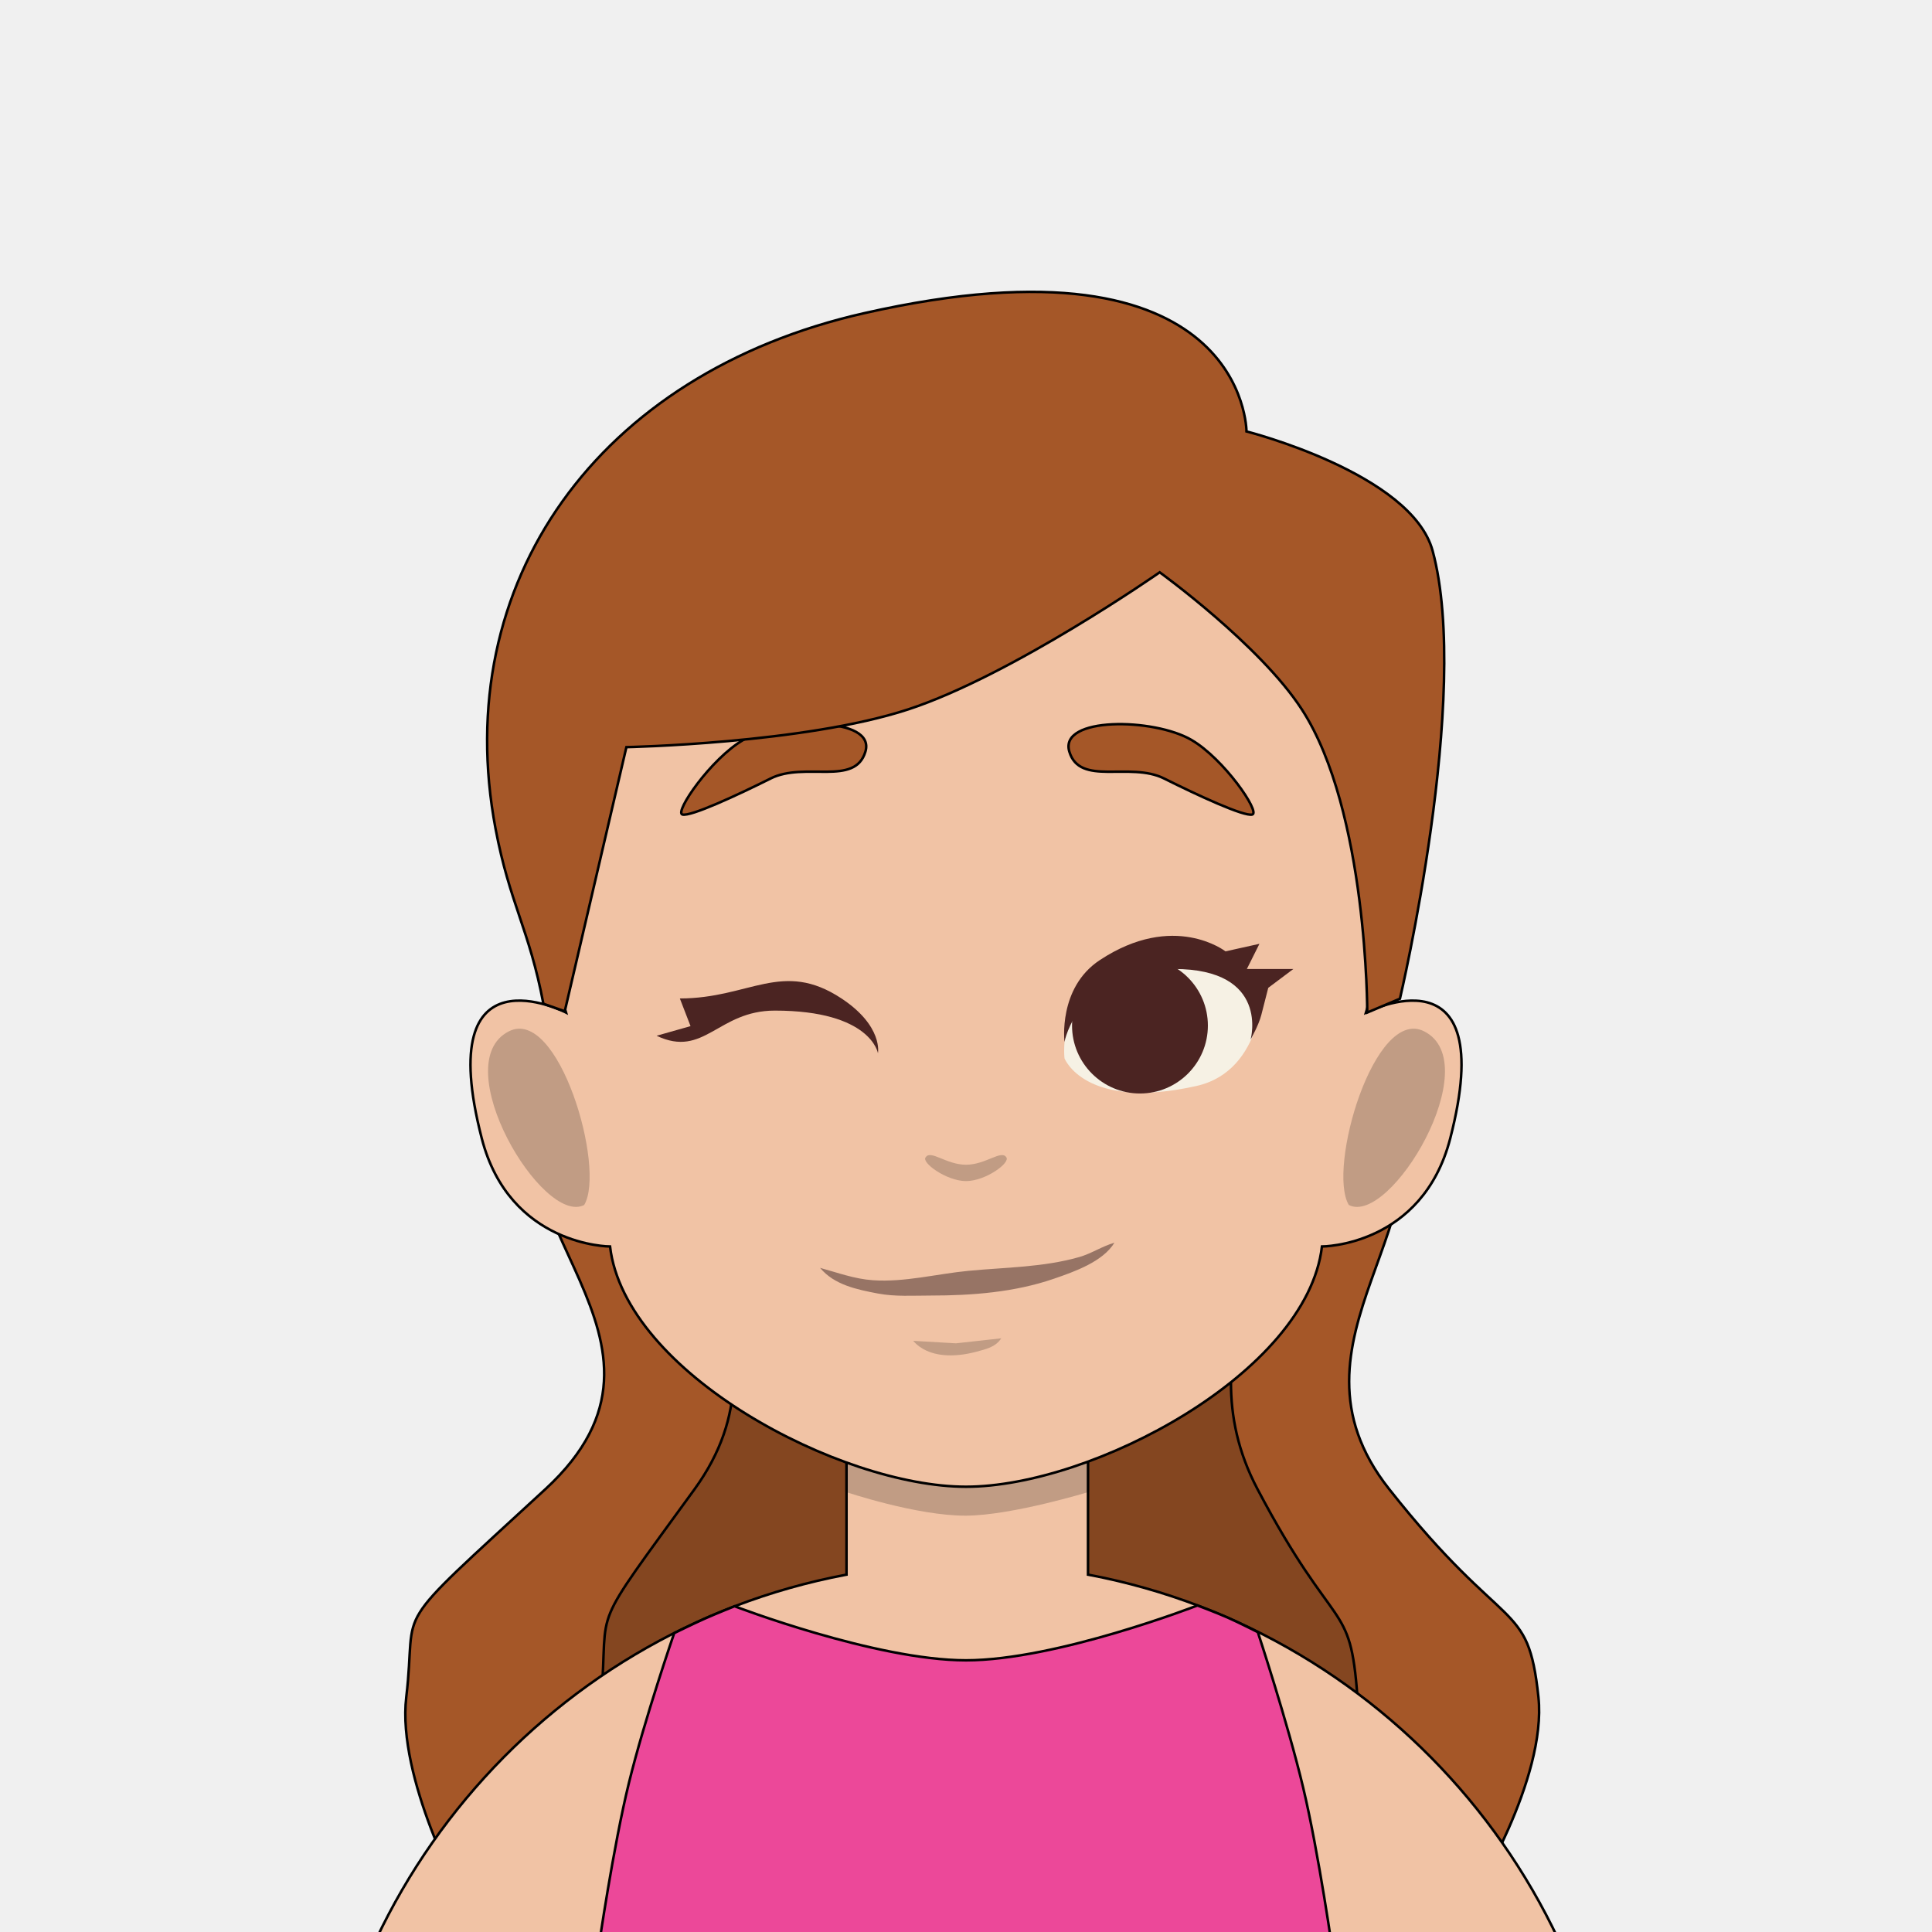
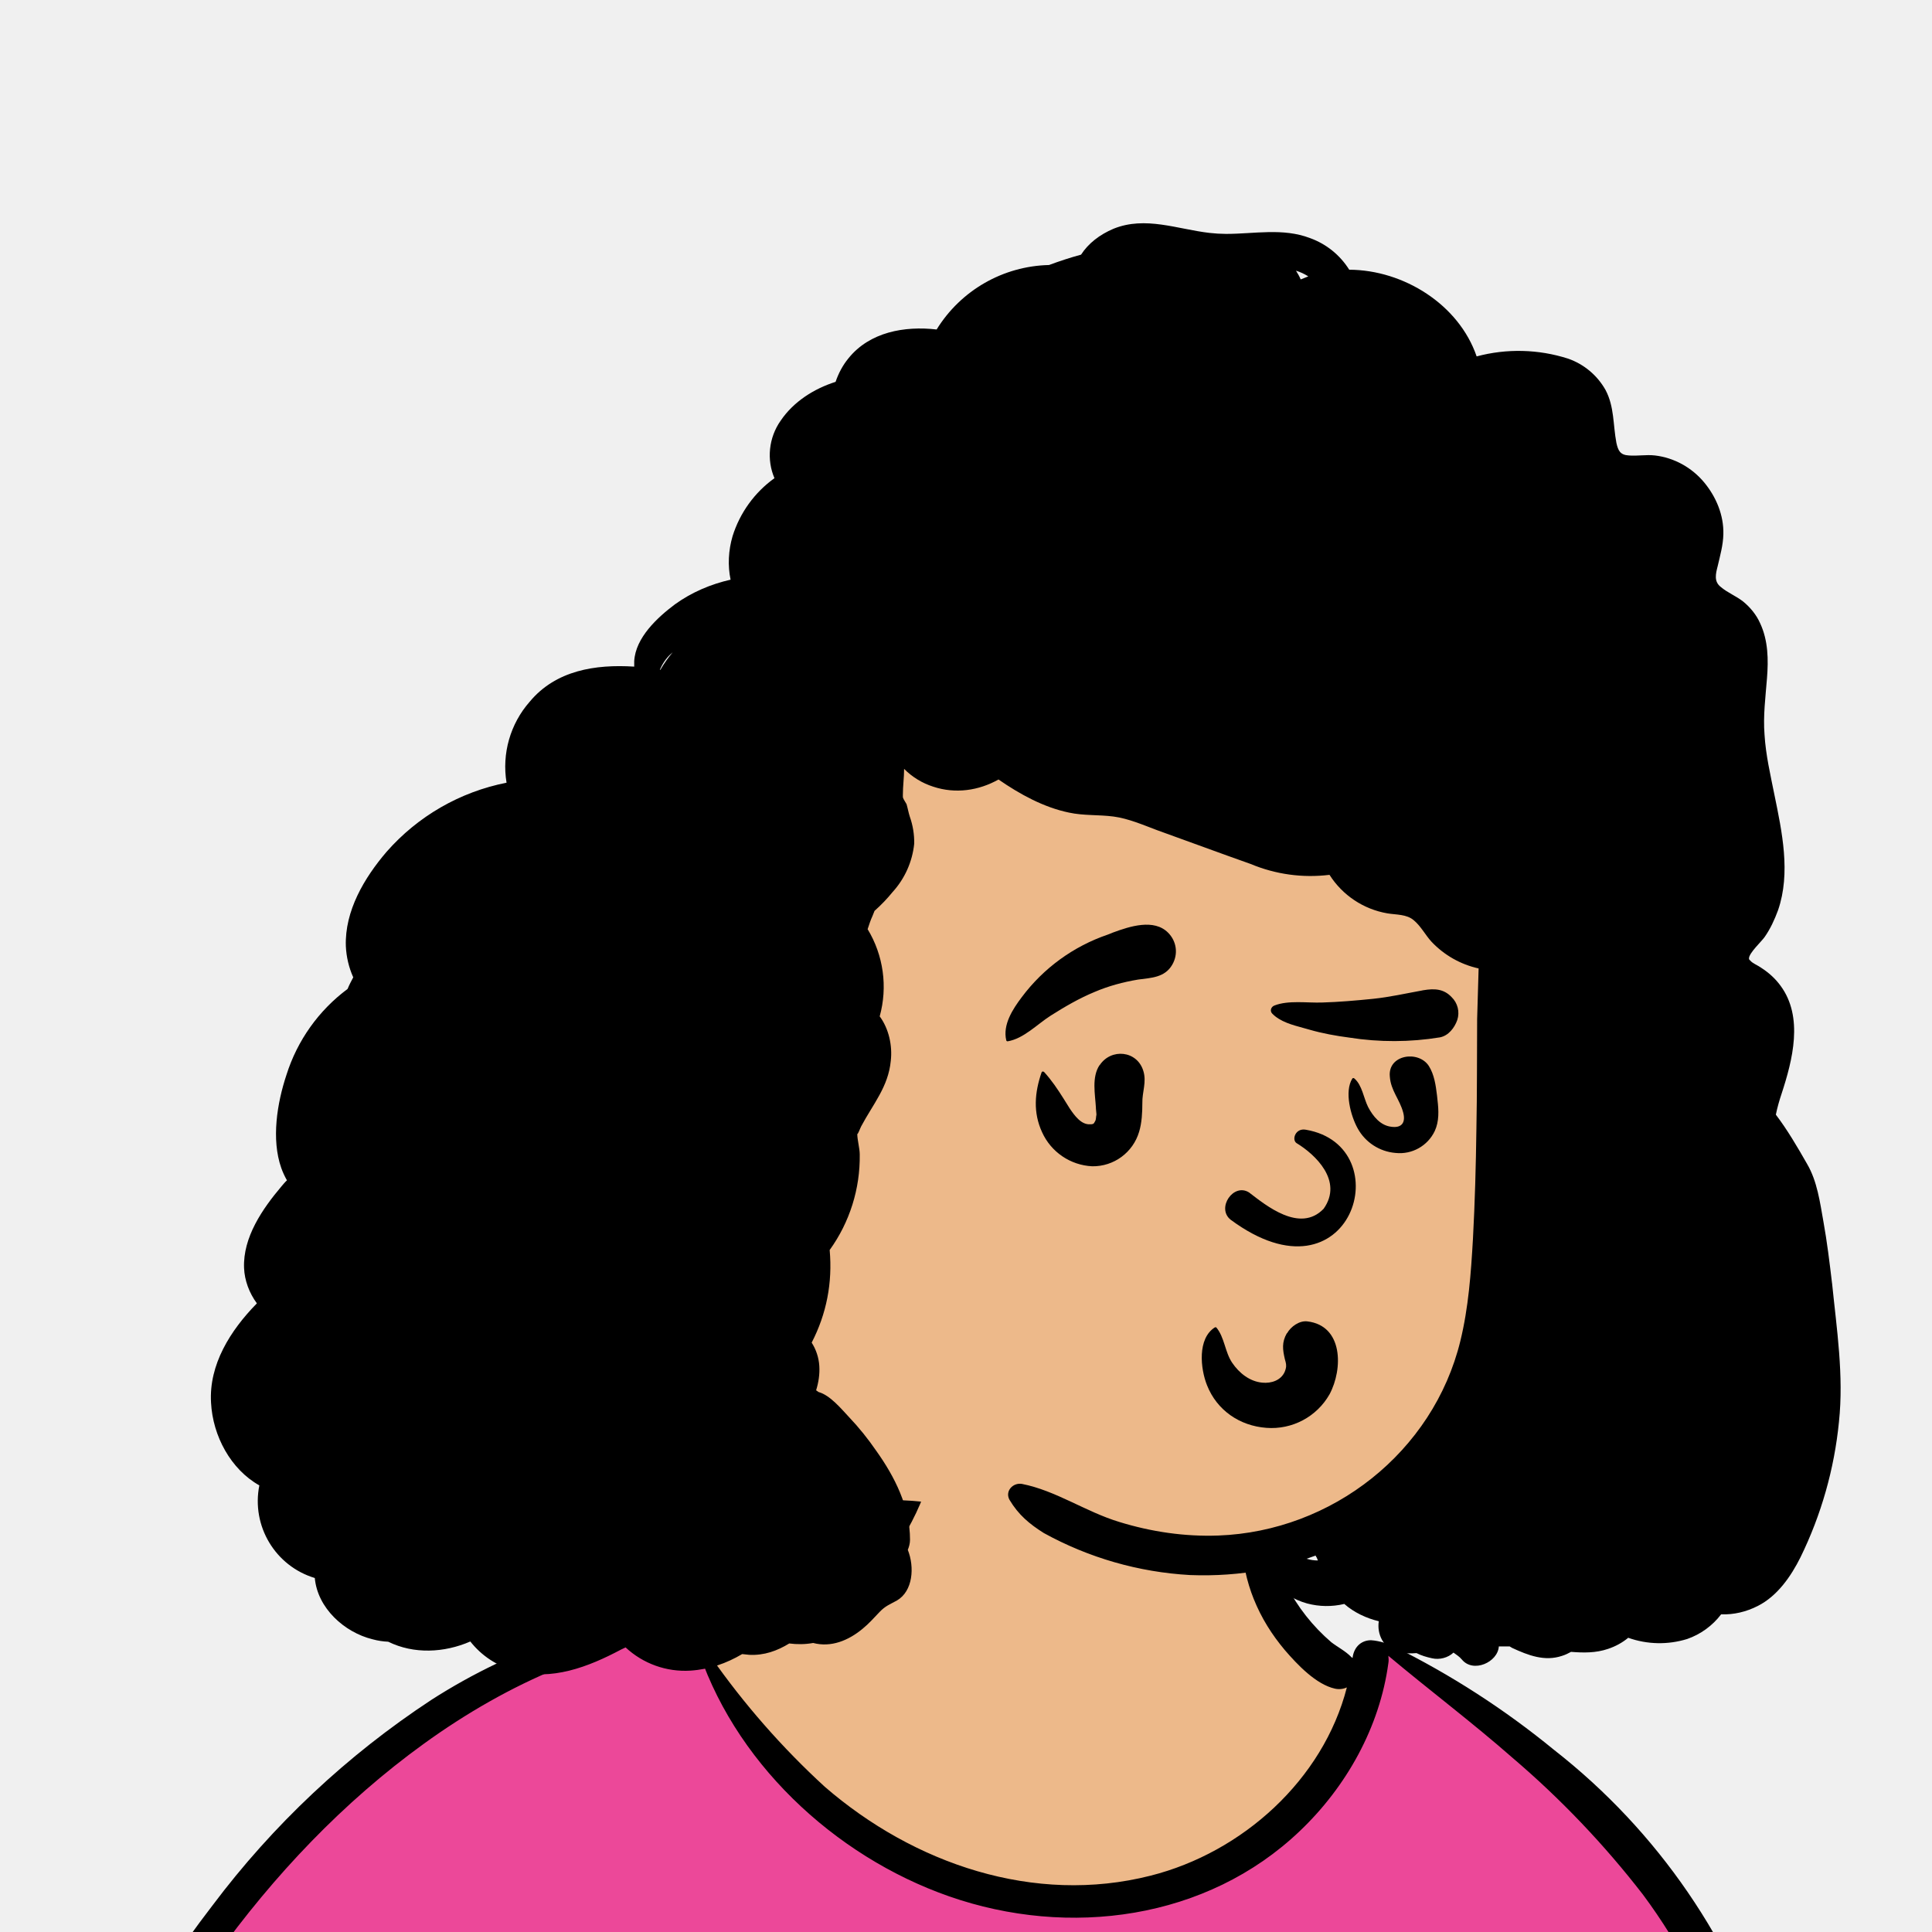
- <svg xmlns="http://www.w3.org/2000/svg" viewBox="0 0 768 768" fill="none" shape-rendering="auto">
+ <svg xmlns="http://www.w3.org/2000/svg" viewBox="0 0 704 704" fill="none" shape-rendering="auto">
  <mask id="viewboxMask">
-     <rect width="768" height="768" rx="0" ry="0" x="0" y="0" fill="#fff" />
+     <rect width="704" height="704" rx="0" ry="0" x="0" y="0" fill="#fff" />
  </mask>
  <g mask="url(#viewboxMask)">
-     <g transform="translate(0 10)">
-       <path d="M384.5 330c69.54 0 138.96 29.46 167.55 88.22 13.86 28.48 2.35 54.38-6.98 80.77-4.66 13.16-8.76 26.44-8.76 40.15 0 13.72 4.1 27.83 15.8 42.67 23.3 29.53 37.19 40.4 45.7 48.8 4.26 4.2 7.16 7.79 9.26 12.7 2.1 4.99 3.44 11.39 4.48 21.29 1.72 16.32-4.86 36.34-11.9 52.34a250 250 0 0 1-14.2 27.3q-.1.2-.18.3H183.8l-.15-.26-.83-1.58a261 261 0 0 1-11.54-25.91c-6.1-16.07-11.68-36.1-9.78-52.17 1.14-9.68 1.19-16.1 1.6-21.03.41-4.94 1.2-8.5 3.8-12.66 2.6-4.21 7.07-9.07 14.92-16.6 7.84-7.51 19.01-17.65 35.02-32.4 16.07-14.82 22.4-28.94 23.23-42.7.83-13.73-3.84-27.03-9.59-40.2-5.76-13.21-12.6-26.26-16.28-39.62-3.67-13.33-4.17-26.9 2.75-41.12 28.6-58.77 98-88.23 167.55-88.23Z" fill="#a55728" stroke="black" />
-       <path d="M387.98 330.5c46.34 0 92.72 29.32 111.85 88.04 9.3 28.51 1.57 54.45-4.66 80.8-6.23 26.3-10.94 52.95 4.7 82.6 15.56 29.5 24.84 40.34 30.53 48.73 2.84 4.17 4.78 7.73 6.2 12.68 1.4 4.98 2.3 11.38 3 21.28 1.14 16.34-3.26 36.37-7.98 52.35a312 312 0 0 1-9.58 27.52h-268.1l-.1-.22-.54-1.57a340 340 0 0 1-7.72-25.9c-4.08-16-7.82-36.02-6.55-52.13.77-9.66.8-16.04 1.07-21 .28-4.94.8-8.5 2.55-12.7s4.74-9.06 9.98-16.57 12.72-17.63 23.42-32.37c10.75-14.81 14.97-28.9 15.52-42.6.55-13.67-2.56-26.93-6.4-40.08-7.71-26.37-18.33-52.28-9.05-80.77 19.13-58.73 65.5-88.04 111.86-88.04Z" fill="black" fill-opacity="0.2" stroke="black" />
+     <g transform="translate(0 28.16)">
+       <g transform="translate(35.2 35.2) scale(0.9)">
+         <g fill-rule="evenodd" clip-rule="evenodd">
+           <path d="M705.3 1074a2351.1 2351.1 0 0 1-15.6-101c-1-7.7-2.5-16.4 2.7-22 7.3-8 14-14.8 14.8-26.2.8-10.7-2.8-22.4-5-32.8a809.4 809.4 0 0 0-17.3-64.7c-6.6-21.7-13.9-43.2-21.3-64.6-6.9-20-13.5-40.3-22.5-59.5-17-36.5-46-63.5-81.6-81.6-9-4.5-27-20.5-36.3-24-8.5-3.4-8.5 6.3-16.9 2.6-6.7-2.9-13-6.7-16.7-13.2-4-7-14.3-16.9-15.9-25-3.3-17.4.3-32.2-12-45.3a90 90 0 0 0-41.1-23.8c-33.7-9.3-78.5-2.8-98.8 28.5-9.7 14.9-13 33-26.2 45.1-11.4 10.7-8.8 18-23.6 23.4-.9.3-23.6-4.5-24.4-4.2-16.2-3.5-31.7 6.2-46.5 11.8a325.4 325.4 0 0 0-63 32.3 399.2 399.2 0 0 0-102.3 98.5 482.5 482.5 0 0 0-76.4 161c-1.7 6.4-3.5 13-1.5 19.4 1.7 5.3 5.4 9.2 9.8 12.4 6 4.3 18 7 17.7 15.7-.1 6.6-2.4 13.5-3.5 20-1.3 7.7-2.3 15.5-3.4 23.2-4.8 35.4-8.6 71-10.3 106.6a920 920 0 0 0-.5 106c.1 2.3.8 4.5 2 6.2-1 .4-1.2 2.4.1 2.7l2.7.5a12 12 0 0 0 7 2.4l5.5.2c19.3 4 38.6 7.9 58.1 10.8 23.8 3.5 47.6 6.3 71.5 8.7 49.2 4.8 98 3.2 147.1.6a1877 1877 0 0 1 147.4-2c49.2 1.4 98.4 3.5 147.6 4.4 55 1 110-.5 164.8-5 7.5-.5 12.2-6.5 10.7-14-8.9-44.7-19-89.1-27-134Z" fill="#edb98a" />
+           <path d="m201 597.5 1.2-.4c14.5-5.7 29.6-14.8 45.4-11.4.5-.2 10.8 1.9 17.9 3.2l-6.7 7L247 598c40.7 67.1 88.8 100.7 144.3 100.7 55.5 0 97.7-33.6 126.4-100.7l4-1c.4 0 1 .2 1.5.4 9.3 3.6 27.4 19.6 36.3 24.1 35.6 18 64.5 45 81.6 81.6 8.7 18.6 15.2 38 21.8 57.5l.7 2c7.4 21.4 14.7 43 21.3 64.6 6.3 20.4 12 41 16.6 61.8l.7 2.9c2.2 10.4 5.8 22 5 32.8a29 29 0 0 1-3 10.7l-80.4 29 38.4 261.3c-35.1 1.5-70.3 2-105.5 1.3-49.2-.9-98.4-3-147.6-4.3-47.7-1.2-95.3-.7-143 1.7l-12 .6a946.3 946.3 0 0 1-139.5-1l-3.1-.3v-38.3l16.3-212.9-83-15.6-81.3-39.5a21.7 21.7 0 0 1-5.6-8.8c-1.9-6-.5-12 1-18l.5-1.3a492.8 492.8 0 0 1 76.4-161A399.3 399.3 0 0 1 138 629.7c19.8-13 40.9-23.9 63-32.3Z" fill="#ec4899" />
+           <path d="M232.2 584.6c5.1-.3 10.3.6 15.4 1 .4.1.6.8 0 .9-9 1.9-18 4.5-26.9 7.1l-3.8 1.2c-10 3-19.8 6-29.6 10-19.4 7.9-37.8 18.5-54.8 30.8C67.2 682.8 20 754.3-9.9 828.3a526 526 0 0 0-24.3 77c-.4 1.6-2 5.4-1 7 .7 1.3 3.6 2.1 5 2.9l4.5 2.3 25.2 12.9 2.3 1.1c38 18.6 78.4 34.4 121 35.5l.4-3.7a342 342 0 0 1 9.9-60c.3-1 1.6-.6 1.7.3 3 23.1 2 46.4 1 69.7-1.8 41-4.3 82.2-6.5 123.3-1.2 20.6-2.6 41-3.9 61.7-1.3 20.5-1.7 41.6-4.7 62-.6 4.6-6 7-10 6.6-4.4-.5-7.9-4.5-8-9 0-11.9 1.5-24 2.4-35.8l2.5-33.8c3.1-41.1 6.8-82.2 10.2-123.3a4771 4771 0 0 1 3.8-43.7C76.4 979.8 34.2 963-6.1 943.5c-.6 13.2-2 26.5-3.4 39.6-3.8 36.8-7.1 73.6-9.6 110.5a2254.2 2254.2 0 0 0-4.2 92.7l-.2 7c0 4.4-.5 8.5-4.3 11.7-3.7 3.3-8.9 3.5-12.6 0-5-4.6-4.2-10.9-4-17.1a1675.6 1675.6 0 0 1 1.8-47.2 1321 1321 0 0 1 10.5-109.5l2-14c3.5-26 7.5-52.7 15.5-77.9-3.1-1.5-6.2-3-9.3-4.7-5.5-2.7-11.2-5.4-16.6-8.4-4.2-2.5-7.9-5.8-9-10.8-1.4-5.5.6-11.5 2-16.9v-.4a502 502 0 0 1 26.6-80 523.2 523.2 0 0 1 67.8-117 353.8 353.8 0 0 1 88.7-83.3 239 239 0 0 1 53.8-25.7 142.6 142.6 0 0 1 42.8-7.5Zm90.1-66c6-6.5 18.1.2 15.2 8.8a108.2 108.2 0 0 1-34.7 52A79.4 79.4 0 0 1 247 598l1.7 2.4a321.1 321.1 0 0 0 46.1 52.6c36 31.2 84.8 48 132 36 37.1-9.4 69.8-38.8 79.4-76.2-1.3.6-3 .9-4.8.5-7.7-1.7-15.3-9.8-20.3-15.6-5.3-6.3-9.5-13-12.6-20.7-5.6-14-7.4-32.1.3-45.7 1-1.7 3-.7 3.3 1l.3 2.5c1.5 12.7 3.3 25 9.3 36.6a76 76 0 0 0 18.2 23.1c2.6 2 5.8 3.6 8.1 6l.5.4c.6-5 4.1-7.3 7.6-7.2 3.3.2 7.3 1.6 8.8 2.3l.1.1a341 341 0 0 1 65.1 42 259 259 0 0 1 88.4 129c7.5 25.3 11.8 51.4 16.3 77.4l2.8 16c4.2 23.9 8.9 48.4 18.4 70.7 2.5 5.7.6 11.1-5.5 13.4A1493 1493 0 0 1 688 953c3.7 16 6 32.5 8.7 48.5 6 34.1 13.2 68 19.4 102 3.2 17.5 6.1 35 9.3 52.3l4.7 25.2 2.4 13.6.1.7c.5 2.4 1 4.9.4 7.3-.8 2.7-2.9 4.6-4.8 6.6-1.6 1.6-3.8 1.6-5.7.7l-.7-.3c-3.4-1.6-6-3.2-7.3-7-.7-2.5-1-5.2-1.5-7.7a3535.6 3535.6 0 0 1-7.8-43.6l-1.6-9.1c-5.2-31.4-10.2-62.9-12.8-94.5-1-14-2.3-28.1-3.5-42.2l-.9-10.5c-1.1-13.3-2.5-27-2.7-40.5l-4.5 1.6L657 964c-5.5 2-12.5 6-18.4 5.2-2.9-.3-5-1.2-6.8-2.9 2 28.8 4.8 57.4 8.5 86a1965.7 1965.7 0 0 0 22 135c.6 3.2 1.4 6.4 1.9 9.6.5 3.7-.5 5.9-2.5 9-1.7 2.4-5 3.7-7.8 2-3.6-2.3-5.5-4.3-6.5-8.4-1-3.7-1.6-7.6-2.3-11.4a1654.2 1654.2 0 0 1-11.4-65.2c-7.8-52-12.7-104.4-15.2-156.8a1388 1388 0 0 1-1.4-77.8c0-13.3.5-26.6 1.4-39.9 1-13.4 3-26.5 4.8-39.8 0-.5.7-.5.7 0 .8 14.9 2.1 29.8 2.8 44.7.6 14.3.9 28.5 1.4 42.8.6 18.7 1.5 37.5 2.7 56.2a9.6 9.6 0 0 1 8.5-3.1c4.7-1 9.7-3.4 14.1-5l16.8-5.5 26.4-8.7a679 679 0 0 1-18-80.8l-2-12.3c-4-24.2-8.5-48.5-15.8-72a229.8 229.8 0 0 0-34.8-68.2 370.2 370.2 0 0 0-52.7-55.3C557 627 539.7 614 523 600c.1.9.2 2 0 3-3.5 25.9-17 50-35.8 67.9-37.7 36-93.6 43.4-142 26.5-46.7-16.3-88-55-102.6-102.8-.3-.8.8-1 1.3-.5l2.4 3.3c0-.4.2-.9.7-1a129 129 0 0 0 46.6-29.2 100.2 100.2 0 0 0 21.3-33.3l.4-1c1.7-5 3.2-10.2 7-14.2Z" fill="#000" />
+         </g>
+         <g transform="matrix(.99789 0 0 1 156 62)">
+           <g fill-rule="evenodd" clip-rule="evenodd">
+             <path d="M343.4 146.7C277.6 93.3 172.2 76 101.8 129.8c-54.7 50.6-77.3 194.5-67.6 266.7 2.7 46.4 38 99 90 84.3 8.9-.9 17.5-4.3 26.4-5 10.6-1.2 21.4-1.2 32 .3 23.2 3.3 43.7 15.6 66.2 21.3A156.8 156.8 0 0 0 373.1 477c118.7-78 65-254.6-29.7-330.2Z" fill="#edb98a" />
+             <path d="m334.6 498.7 3.7-1.3c0 .3.2.5.4.8l.5 1.2c-1.5 0-3-.2-4.6-.7Zm-2.4-518c-.5-1.2-1.2-2.4-1.9-3.5 1.7.5 3.4 1.3 5 2.3l-3 1.2ZM72.4 138.8h-.2c1-2.4 2.5-4.6 4.2-6.2l1-.9a50.2 50.2 0 0 0-5 7.1Zm475.4 248.4c-1-8.4-2-16.7-3.5-25-1.4-7.8-2.5-16.3-6.6-23.3-4-7-8-13.8-12.7-20 .6-3 1.5-6 2.3-8.4 4.5-13.7 9-31.1-.4-43.8-2.2-3-4.8-5.3-7.9-7.3-1.2-.9-3.4-1.7-4.4-2.9-.7-.8-.4-.3-.5-.8-.1-2.2 5.2-7 6.4-8.8 2.3-3.3 4-7 5.4-10.8 5.2-15.1 1.6-31.7-1.5-46.8-1.6-8-3.5-16-4-24.3-.6-7.6.4-15.1 1-22.8.6-7.5.5-15.3-2.8-22.3-1.5-3.4-4-6.4-6.8-8.7-2.9-2.3-6.4-3.6-9.2-6-2.8-2.2-2-5.3-1.2-8.4 1-4.3 2.2-8.5 2.3-12.9.2-7.7-2.9-15.1-7.8-21-5-6-12.2-10-20-10.9-3.6-.4-7 .3-10.6 0-3.5-.2-4.3-2-5-5.1-1.4-7.4-.8-14.6-4.4-21.4a28 28 0 0 0-15.2-12.7 66 66 0 0 0-37.1-.9c-7.2-21-29.6-35-51.7-35.1A31.2 31.2 0 0 0 336-36c-11-4.2-22.6-1.7-34-1.7h-.1a61 61 0 0 1-6.7-.4c-13-1.5-26-6.9-38.9-1.7-5.7 2.4-10.3 6-13.2 10.5-4.4 1.2-8.7 2.6-13 4.2A55.1 55.1 0 0 0 184.5 1c-13-1.5-27.2 1-35.8 11.7-2.3 2.8-4 6-5.2 9.5-8.8 2.8-17 8-22.2 15.6-5 7-5.8 16-2.6 23.4a45.7 45.7 0 0 0-17 23.5c-1.7 5.8-2 11.9-.8 17.6-8 1.8-15.8 5.1-22.6 10-7.1 5.3-16 13.5-16.5 23v2.2C46 136.5 30 139 19.4 151.7a39.8 39.8 0 0 0-9.4 32.8 87.2 87.2 0 0 0-48.7 28c-9 10.5-17 23.9-16.5 38.2.2 4.3 1.2 8.6 3 12.6-.8 1.5-1.6 3-2.3 4.7a69.3 69.3 0 0 0-24.8 34.8c-3.8 11.4-6.2 26.1-2.1 37.7.6 1.7 1.4 3.4 2.3 5-.8.7-1.5 1.6-2.2 2.4C-89 357-97 368.5-96.5 381c.2 5 2.1 10.1 5.2 14.3-10.8 11-19.5 24.8-18.6 40.2.7 13.5 8 27 19.6 33.5a32.5 32.5 0 0 0 22.5 37.5c1.1 12.2 12 22 23.4 24.8 2.2.6 4.3.9 6.4 1 10.4 5.1 22.7 4.5 33.3-.1A34 34 0 0 0 13.2 544c14.9 4.4 30.2-1.6 43.2-8.5l1.9-.9a35.4 35.4 0 0 0 26.3 9.4c7.8-.5 14.7-3 21-6.7l2.9.3c6 .3 11.3-1.6 16.2-4.6 3.1.4 6.4.4 9.7-.2 7.3 1.9 14.3-1 20-5.7 2.6-2.1 4.7-4.5 7-6.9 2.3-2.4 4.1-3 7-4.6 6.5-3.8 7.2-13.5 4.4-20.5.5-1.2.9-2.6.9-4.1 0-13.3-6.2-25.5-13.7-36-3.3-4.8-7-9.4-11-13.6-3.2-3.4-7.7-8.9-12.4-10.2l-1-.7c1-3.2 1.5-6.5 1.3-9.8-.2-3.4-1.3-6.7-3.1-9.5 6-11.6 8.5-24.2 7.3-37.5a64.4 64.4 0 0 0 12.2-38.7c0-2.5-1-5.8-1-8.4.1.8 1.2-2.3 1.6-3 4.8-9 11-16 12-26.5.7-6.2-.8-13-4.5-18a44.9 44.9 0 0 0-4.9-35.3c.6-1.8 1.2-3.7 2-5.4l.8-2c2.7-2.4 5.2-5 7.3-7.6a34.2 34.2 0 0 0 8.8-19.6 31 31 0 0 0-1.8-11c-.5-1.5-.8-3.3-1.3-5-.4-.8-1.1-1.7-1.4-2.5l-.1-.4v-.9c0-3.6.5-7 .5-10.5a29 29 0 0 0 11.8 7.2c9 3 18.5 1.6 26.5-2.9 8.7 6 18.4 11.3 28.6 13.4 6 1.3 12 .8 18.1 1.6 6 .8 12 3.4 17.6 5.5 12.6 4.5 25.2 9.2 38 13.7a63 63 0 0 0 32 4.4 34.8 34.8 0 0 0 23.5 15.6c3.6.6 7.8.3 10.7 2.8 2.9 2.4 4.7 6 7.2 8.7a37.4 37.4 0 0 0 19.1 10.8l-.6 20.5c-.1 14.9 0 29.7-.3 44.6-.2 14.8-.6 29.6-1.4 44.4-.8 13.9-1.8 27.8-5.1 41.3-11 45-52.1 77.1-98.2 78.8-13.6.5-27.2-1.5-40.2-5.5-13.6-4.1-25.7-12.7-39.5-15.4-3.7-.6-7 3-5 6.5 3.6 6 8 9.7 13.9 13.4a139.2 139.2 0 0 0 59.3 17c10.2.4 20.4-.3 30.4-2.2.7 2.2 2 4.3 2.9 6.3.1.2.6 0 .5-.3l-.3-1.3c3.4 4.4 8.6 7.5 14 9a30.8 30.8 0 0 0 15.1.2c4 3.5 9 5.8 14 7-.8 5.2 1.8 11 7.9 12.5 2.5.6 5 .6 7.4.4 2 1 4 1.6 6.3 2.1 3 .7 6.5-.2 8.7-2.3 1.2.9 2.3 1.5 3.4 2.8 4.6 5.6 14.6 1.1 15-5.3h4.4l1 .6c6.5 3 13.2 5.6 20.3 3.2 1.3-.4 2.5-1 3.6-1.6 5 .4 10 .5 15-1.2 3-1 5.8-2.5 8.2-4.5a38 38 0 0 0 23.9.5 29.5 29.5 0 0 0 13.8-10c5.1.2 10.2-1 14.9-3.4 7.9-4 13.4-11.9 17.3-19.7a160.5 160.5 0 0 0 15.6-54.8c2-18.8-.9-37.5-2.8-56.2Z" fill="#000" />
+           </g>
+         </g>
+         <g transform="translate(315 248)">
+           <path fill-rule="evenodd" clip-rule="evenodd" d="M167 221.4c1.5-2.7 5-5.2 8.2-4.8 14.5 1.7 14.5 19.2 9 29.5a27 27 0 0 1-25.6 13.6c-10.8-.8-20-7.1-24-17.2-2.7-6.7-4-19 3.2-23.5h.5c3.4 4 3.5 10 6.5 14.4 2.8 4.1 7 7.5 12.1 8 3.8.4 7.6-1 9.1-4.3.8-1.9.7-2.9.4-4.1l-.3-1.1c-.9-3.9-1.3-6.8.8-10.5Zm3.8-77c7.6 4.6 19 15.3 11 26.6-9.6 10-23.4-1.4-30.2-6.6-6.3-4-13.3 6.3-7.5 11 49 36.3 69-29.8 30.5-36.4-4.2-.8-5.8 4-3.8 5.4Zm-79.7-31.5c4.6-7 15.2-6 17.7 2.3 1.4 4.5-.5 8.5-.4 13 0 3.7-.2 8-1.3 11.6a19.5 19.5 0 0 1-19 14A23.5 23.5 0 0 1 67.8 140c-3.7-8-3-16.1-.2-24.2.1-.4.6-.5 1-.2 3.1 3.4 5.5 7 7.9 10.8l2.5 4c1.9 2.8 4.6 6.6 8.2 6.4h.5c1-.2.9 0 1.6-1.3.4-.6.3-1.8.5-2.5v-.4l-.2-2.2v-.3c-.3-5.4-1.8-12.4 1.5-17.3Zm117.5 4.6c-.9-8.9 11.6-10.8 15.8-4.3 2.2 3.5 2.8 7.8 3.3 11.9l.2 1.9c.5 4.2.7 8.6-1.1 12.5a15.7 15.7 0 0 1-15.9 8.9 19.3 19.3 0 0 1-15.3-9.9c-2.8-5-5.5-14.9-2.2-20.2.2-.3.6-.3.9 0 3.1 2.7 3.7 7.9 5.5 11.5 2 3.8 5 7.5 9.4 8 4.2.6 5.9-1.7 4.8-5.8-1.4-5.3-5-8.8-5.4-14.5ZM94.4 60l2-.8c7-2.6 16.7-5.7 22.4 0 3.5 3.5 4.2 8.7 1.7 13-3 5.2-8.5 5.3-13.8 6-6 1-12 2.6-17.6 5-6.3 2.6-12.1 6-17.8 9.6-5.5 3.5-10.9 9.3-17.4 10.4-.2 0-.5 0-.6-.4-1.5-6.3 2.6-12.6 6.3-17.5A72.8 72.8 0 0 1 94.4 60Zm127.3 22.6.6-.1c4.3-.7 8.1-.6 11.3 2.8a9 9 0 0 1 2.3 9.3c-1.1 3.1-3.5 6.3-7 7a115.8 115.8 0 0 1-36.7.1c-5.4-.7-10.9-1.7-16.1-3.2l-2.5-.7c-4.4-1.2-9.4-2.5-12.6-5.8-1.1-1.1-.5-2.8.9-3.3 5.6-2.2 13.2-1 19.2-1.2 6.9-.2 13.8-.8 20.7-1.5 6.8-.7 13.3-2.2 20-3.4Z" fill="#000" />
+         </g>
+         <g transform="translate(279 400)" />
+         <g transform="translate(179 343)" />
+         <g transform="translate(203 303)" />
+       </g>
    </g>
-     <path d="M432.5 556.5v69.45l.4.07c120.31 22.8 211.36 128.92 211.6 256.48h-520c.24-127.56 91.29-233.7 211.6-256.48l.4-.07V556.5z" fill="#f1c3a5" stroke="black" />
-     <path d="M336 556h97v37s-30.58 9.4-49 9.5c-19.59.1-48-9.5-48-9.5z" fill="black" fill-opacity="0.2" />
-     <path d="M191.5 452.5c-20-77.5 33.5-50 33.5-50C189.18 286.68 217 140 384 140s194.82 146.68 159 262.5c0 0 53.5-27.5 33.5 50-11.1 43-51 43-51 43C519.57 545.9 434 591 384 591s-135.57-45.1-141.5-95.5c0 0-39.9 0-51-43Z" fill="#f1c3a5" stroke="black" />
-     <path d="M202.22 410c19.81-10.14 38.7 54.5 30 69-16.5 8.5-55-56.21-30-69m363.96 0c-19.82-10.14-38.7 54.5-30 69 16.5 8.5 55-56.21 30-69M384 469.5c-7.81 0-18-7.5-16-9.5 2-3 8.19 3 16 3s14-6 16-3c1.81 2.17-8.19 9.5-16 9.5" fill="black" fill-opacity="0.2" />
-     <path d="m238 774 292 3.5s-5.75-40.84-12-67-18-61.7-18-61.7-7.31-3.73-12-5.8-12-4.8-12-4.8-56.07 21.8-92 21.8-92-21.5-92-21.5-7.31 2.91-12 5-12 5.7-12 5.7-11.75 34.07-18 59.55S238 774 238 774Z" fill="#ec4899" stroke="black" />
-     <path d="M363 533c6.08 6.96 16.76 6.57 25 4.36 3.88-1.04 7.8-1.87 10-5.36l-18 1.99z" fill="black" fill-opacity="0.2" />
-     <path d="M326 504c5.6 6.77 14.7 8.63 23 10.2 6.89 1.3 14.02.8 21 .8 16.38 0 33.36-1.3 49-6.7 8.06-2.78 19.39-6.74 24-14.3-4.88 1.4-9.12 4.31-14 5.7-14.38 4.1-29.32 4.07-44 5.47-12.54 1.2-25.36 4.61-38 3.74-7.36-.5-13.98-3-21-4.91" fill="#3F2626" fill-opacity="0.5" />
-     <path d="m274.5 407.9-4.25-11c27.75 0 40.74-15.53 64.25 0 16.64 11 14.5 21.76 14.5 21.76s-2.75-16.93-41-16.93c-22.71 0-28 19-47 10z" fill="#4B2422" />
-     <path d="M448.65 380.68c-29 10-25.5 40-25.5 40s8 21 52.5 11c27.16-6.1 26.5-41 26.5-41s-24.5-20-53.5-10" fill="#F6F1E4" />
-     <circle cx="27" cy="27" r="27" transform="matrix(-1 0 0 1 480.15 380.68)" fill="#4B2422" />
-     <path d="m500.65 375.18-13.5 3s-20.5-16-50 3.5c-16.64 11-14 32.5-14 32.5s5.25-29 43.5-29 30.5 28 30.5 28 3.18-5.55 4.25-9.75l2.75-10.75 10-7.5h-18.5z" fill="#4B2422" />
-     <g fill="#a55728">
-       <path d="M306.31 309.47c13.66-6.82 33.57 3.22 37.71-10.7 4.15-13.94-33.5-13.42-48.54-4.65-12.92 7.53-27.43 28.7-24.22 29.66 3.22.95 21.82-7.7 35.05-14.3m156.46 0c-13.66-6.83-33.56 3.21-37.7-10.7-4.15-13.95 33.49-13.43 48.53-4.66 12.92 7.53 27.44 28.7 24.22 29.66-3.2.95-21.82-7.7-35.05-14.3" />
-       <path d="M306.31 309.47c13.66-6.82 33.57 3.22 37.71-10.7 4.15-13.94-33.5-13.42-48.54-4.65-12.92 7.53-27.43 28.7-24.22 29.66 3.22.95 21.82-7.7 35.05-14.3Zm156.46 0c-13.66-6.82-33.56 3.22-37.7-10.7-4.15-13.94 33.49-13.42 48.53-4.65 12.92 7.53 27.44 28.7 24.22 29.66-3.2.95-21.82-7.7-35.05-14.3Z" stroke="black" />
-     </g>
-     <path d="m543.5 402.5 13-5.5s28.48-120.79 13-178c-8.35-30.85-74-47.5-74-47.5s0-81.41-152-47c-105.94 23.98-164.98 107.13-146.5 205 5.57 29.49 13.47 40.2 19 69.5l8.5 3L249 297s70.6-1.43 112-15 100-54.5 100-54.5 39.82 28.78 56.5 54.5c26.2 40.39 26 120.5 26 120.5Z" fill="#a55728" stroke="black" />
  </g>
</svg>
